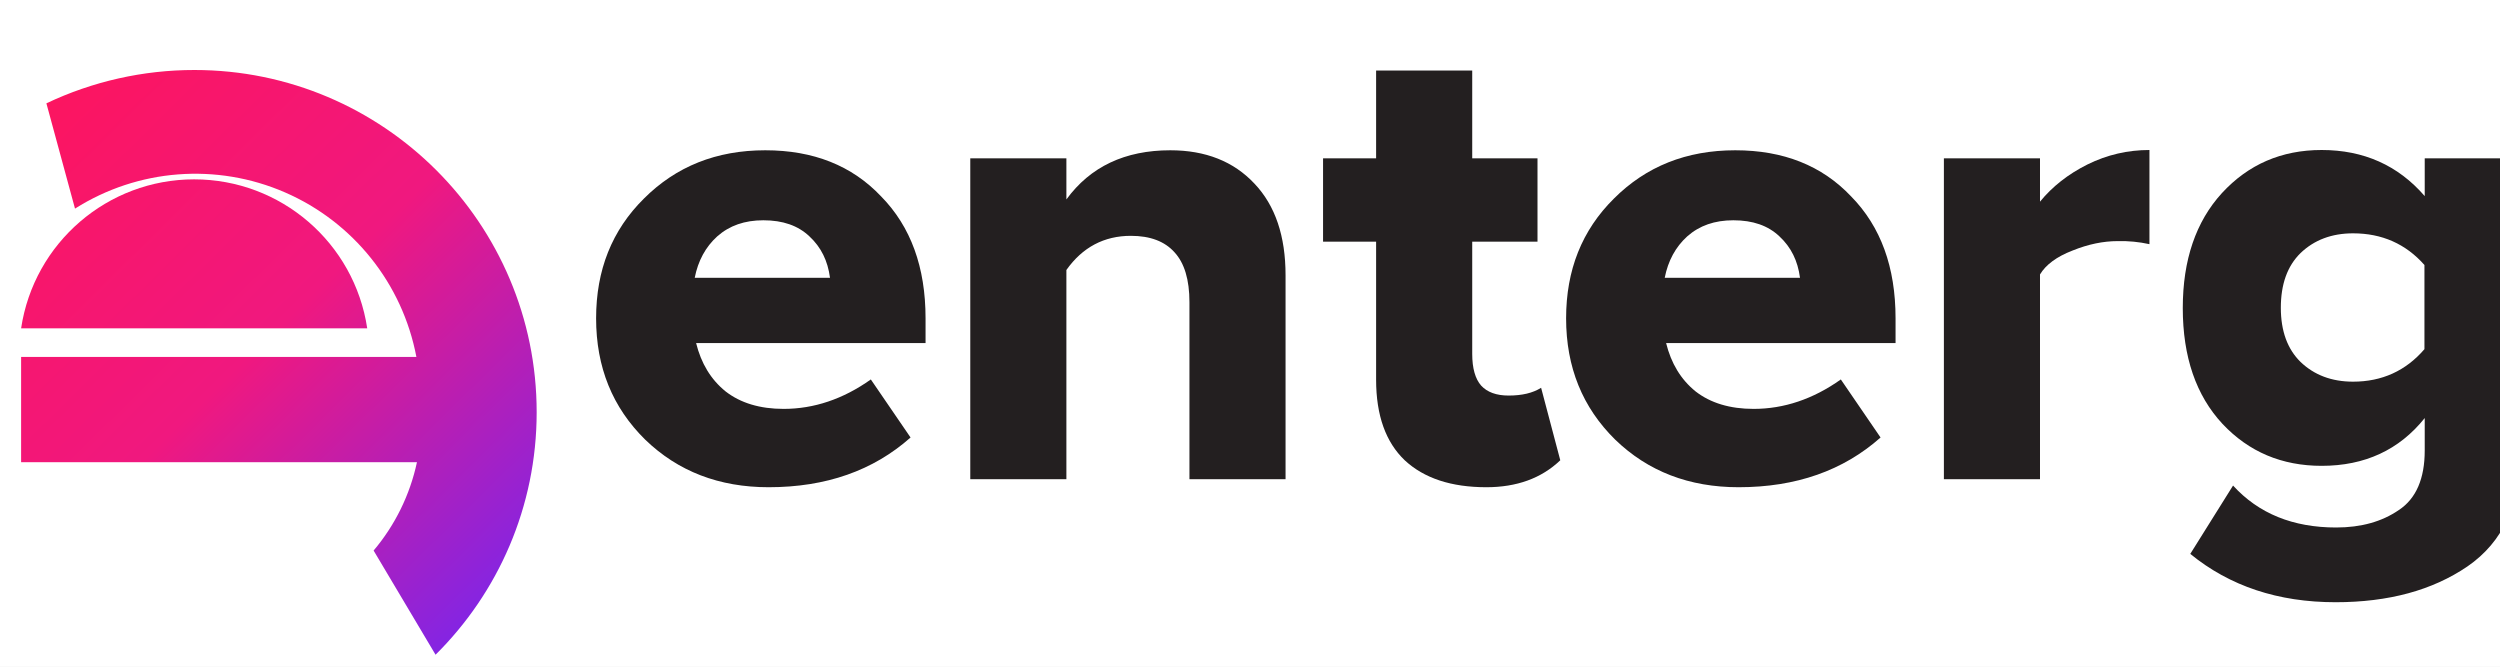
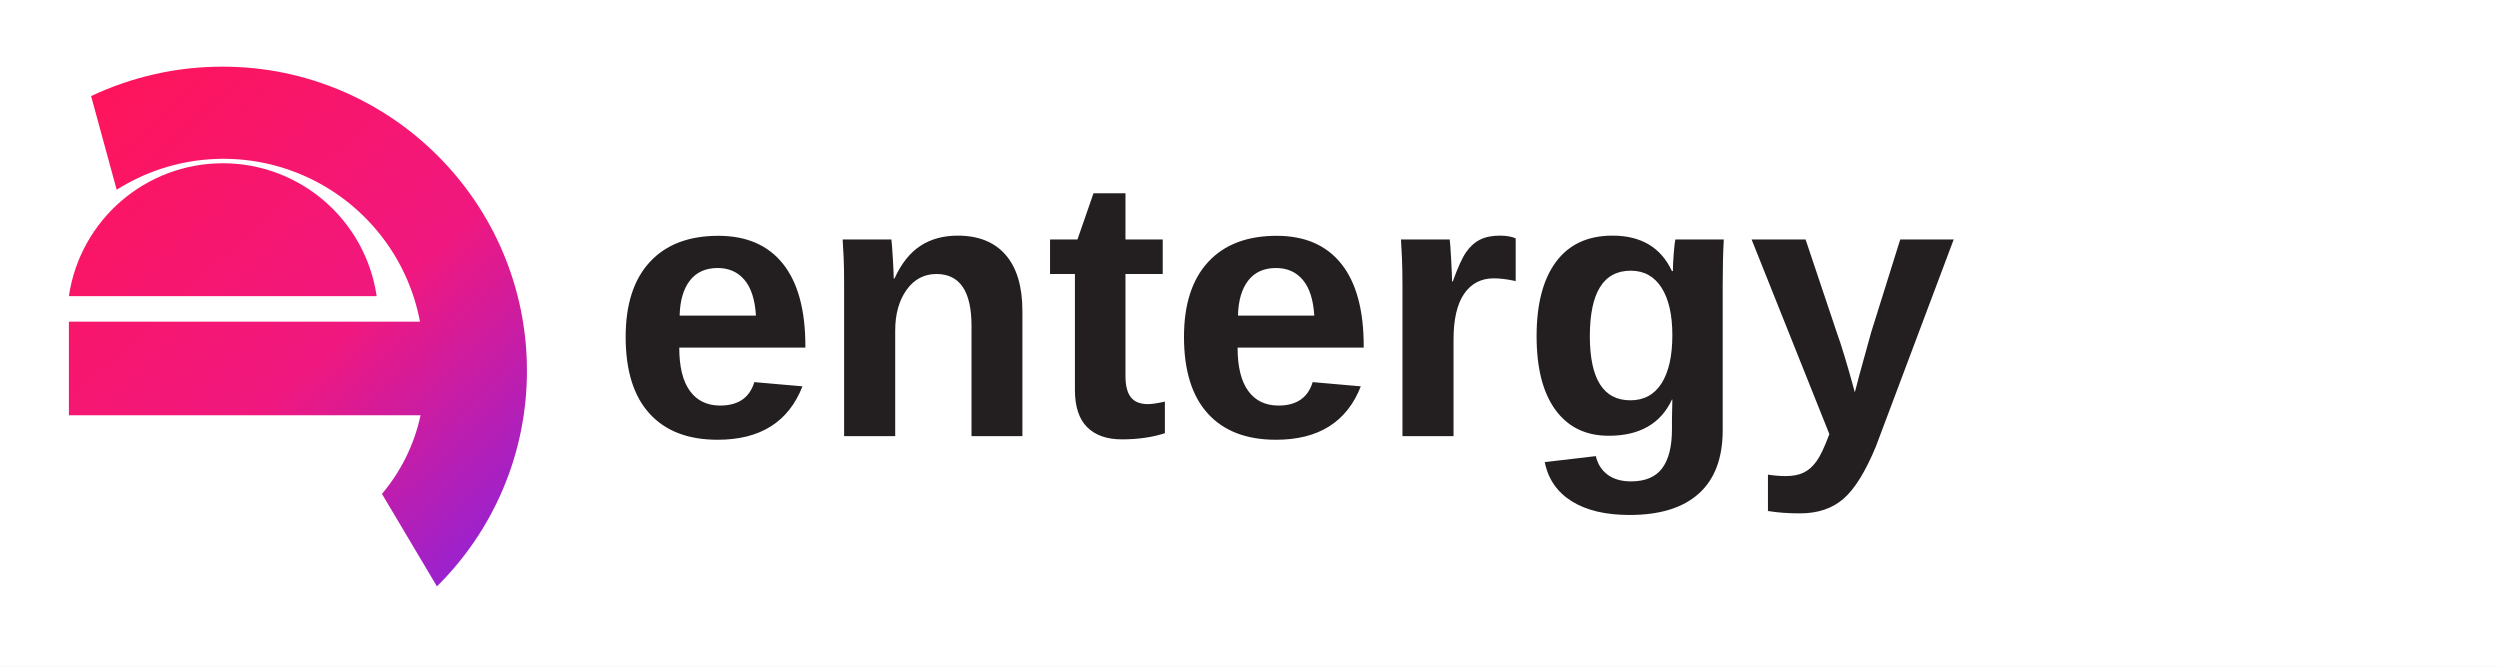
<svg xmlns="http://www.w3.org/2000/svg" viewBox="0 0 900 240" role="img" aria-labelledby="title desc">
  <defs>
-     <linearGradient id="entergy-gradient" x1="0" y1="10" x2="215" y2="228" gradientUnits="userSpaceOnUse">
+     <linearGradient id="entergy-gradient" x1="0" y1="18" x2="190" y2="222" gradientUnits="userSpaceOnUse">
      <stop offset="0" stop-color="#ff1458" />
      <stop offset="0.48" stop-color="#f0187f" />
      <stop offset="1" stop-color="#6628ff" />
    </linearGradient>
  </defs>
  <rect width="900" height="240" fill="#ffffff" />
-   <path fill="url(#entergy-gradient)" d="M16.7 37.2A124.1 124.1 0 0 1 70 25.2c68 0 123.2 55.2 123.2 123.2 0 34.1-13.9 65-36.4 87.3l-22.3-37.5a72.9 72.9 0 0 0 15.6-31.8H7.6v-37.9h142.3A81 81 0 0 0 27 75.1L16.7 37.2Z" />
-   <path fill="url(#entergy-gradient)" d="M7.6 118.2a63 63 0 0 1 124.6 0H7.6Z" />
-   <g fill="#231f20">
-     <path d="M276.7 175.4c-17.8 0-32.6-5.7-44.4-17.1-11.8-11.6-17.7-26.1-17.7-43.7 0-17.4 5.7-31.7 17.2-43.1 11.6-11.6 26.1-17.4 43.7-17.4 17.3 0 31.2 5.5 41.7 16.6 10.7 10.9 16 25.5 16 43.9v8.9h-82.6c1.8 7.3 5.3 13.1 10.6 17.4 5.4 4.2 12.4 6.3 20.9 6.3 10.9 0 21.4-3.5 31.4-10.6l14.3 20.9c-13.4 11.9-30.4 17.9-51.1 17.9Zm-26.6-75.4h48.7c-.8-6.1-3.2-11-7.4-14.9-4.1-3.9-9.6-5.8-16.6-5.8-6.7 0-12.2 1.9-16.6 5.8-4.2 3.8-6.9 8.8-8.1 14.9Z" />
-     <path d="M349.3 172.5V57h34.6v14.8c8.6-11.8 21.1-17.7 37.4-17.7 12.7 0 22.8 4 30.3 12 7.5 7.9 11.2 18.9 11.2 33v73.4h-34.6v-63.7c0-8.1-1.8-14.1-5.4-18-3.5-3.9-8.7-5.9-15.7-5.9-9.6 0-17.4 4.1-23.2 12.3v75.3h-34.6Z" />
-     <path d="M535.1 175.4c-12.6 0-22.4-3.2-29.4-9.7-6.8-6.5-10.3-16.1-10.3-29V87h-19.1V57h19.1V25.4H530V57h23.5v30H530v40.4c0 5.2 1.1 9 3.2 11.4 2.2 2.4 5.5 3.6 9.9 3.6 4.8 0 8.7-.9 11.7-2.8l6.9 26.1c-6.8 6.5-15.7 9.7-26.6 9.7Z" />
-     <path d="M625.9 175.4c-17.8 0-32.6-5.7-44.4-17.1-11.8-11.6-17.7-26.1-17.7-43.7 0-17.4 5.7-31.7 17.2-43.1 11.6-11.6 26.1-17.4 43.7-17.4 17.3 0 31.2 5.5 41.7 16.6 10.7 10.9 16 25.5 16 43.9v8.9h-82.6c1.8 7.3 5.3 13.1 10.6 17.4 5.4 4.2 12.4 6.3 20.9 6.3 10.9 0 21.4-3.5 31.4-10.6l14.3 20.9c-13.4 11.9-30.4 17.9-51.1 17.9Zm-26.6-75.4H648c-.8-6.1-3.2-11-7.4-14.9-4.1-3.9-9.6-5.8-16.6-5.8-6.7 0-12.2 1.9-16.6 5.8-4.2 3.8-6.9 8.8-8.1 14.9Z" />
-     <path d="M699.8 172.5V57h34.6v15.6c4.4-5.4 10.1-9.9 17.1-13.4 7.1-3.5 14.5-5.2 22.3-5.2v33.9a47.6 47.6 0 0 0-11.4-1.1c-5.2 0-10.6 1.1-16.3 3.4-5.7 2.2-9.6 5.1-11.7 8.6v73.7h-34.6Z" />
-     <path d="M840.8 216.8c-20.7 0-38.1-5.8-52.3-17.4l15.4-24.6c9.2 10.1 21.6 15.1 37.1 15.1 9 0 16.5-2.1 22.6-6.3 6.2-4.1 9.3-11.3 9.3-21.4v-11.7c-9.2 11.5-21.6 17.2-37.1 17.2-14.3 0-26.2-5-35.7-15.1-9.5-10.2-14.3-24.1-14.3-41.7 0-17.3 4.7-31.1 14.1-41.4 9.5-10.3 21.4-15.5 35.9-15.5 15.1 0 27.5 5.5 37.1 16.6V57h34.6v105.2c0 19-6.4 32.9-19.2 41.7-12.6 8.6-28.4 12.9-47.5 12.9Zm6.3-79.4c10.4 0 19-3.9 25.7-11.7V95.4c-6.7-7.6-15.3-11.4-25.7-11.4-7.7 0-14 2.4-18.9 7.1-4.8 4.7-7.1 11.3-7.1 19.7s2.4 14.9 7.1 19.5c4.9 4.7 11.2 7.1 18.9 7.1Z" />
+   <g transform="translate(18 18)">
+     <path fill="url(#entergy-gradient)" d="M14.8 16.6A110.3 110.3 0 0 1 62.2 6c60.4 0 109.5 49.1 109.5 109.5 0 30.3-12.4 57.8-32.4 77.6l-19.8-33.3a64.8 64.8 0 0 0 13.9-28.3H6.8V97.8h126.4A72 72 0 0 0 24 50.3L14.8 16.6Z" />
+     <path fill="url(#entergy-gradient)" d="M6.8 88.6a56 56 0 0 1 110.8 0H6.8Z" />
  </g>
+   <text x="220" y="157" fill="#231f20" font-family="Arial, Helvetica, sans-serif" font-size="134" font-weight="700" letter-spacing="0">entergy</text>
</svg>
